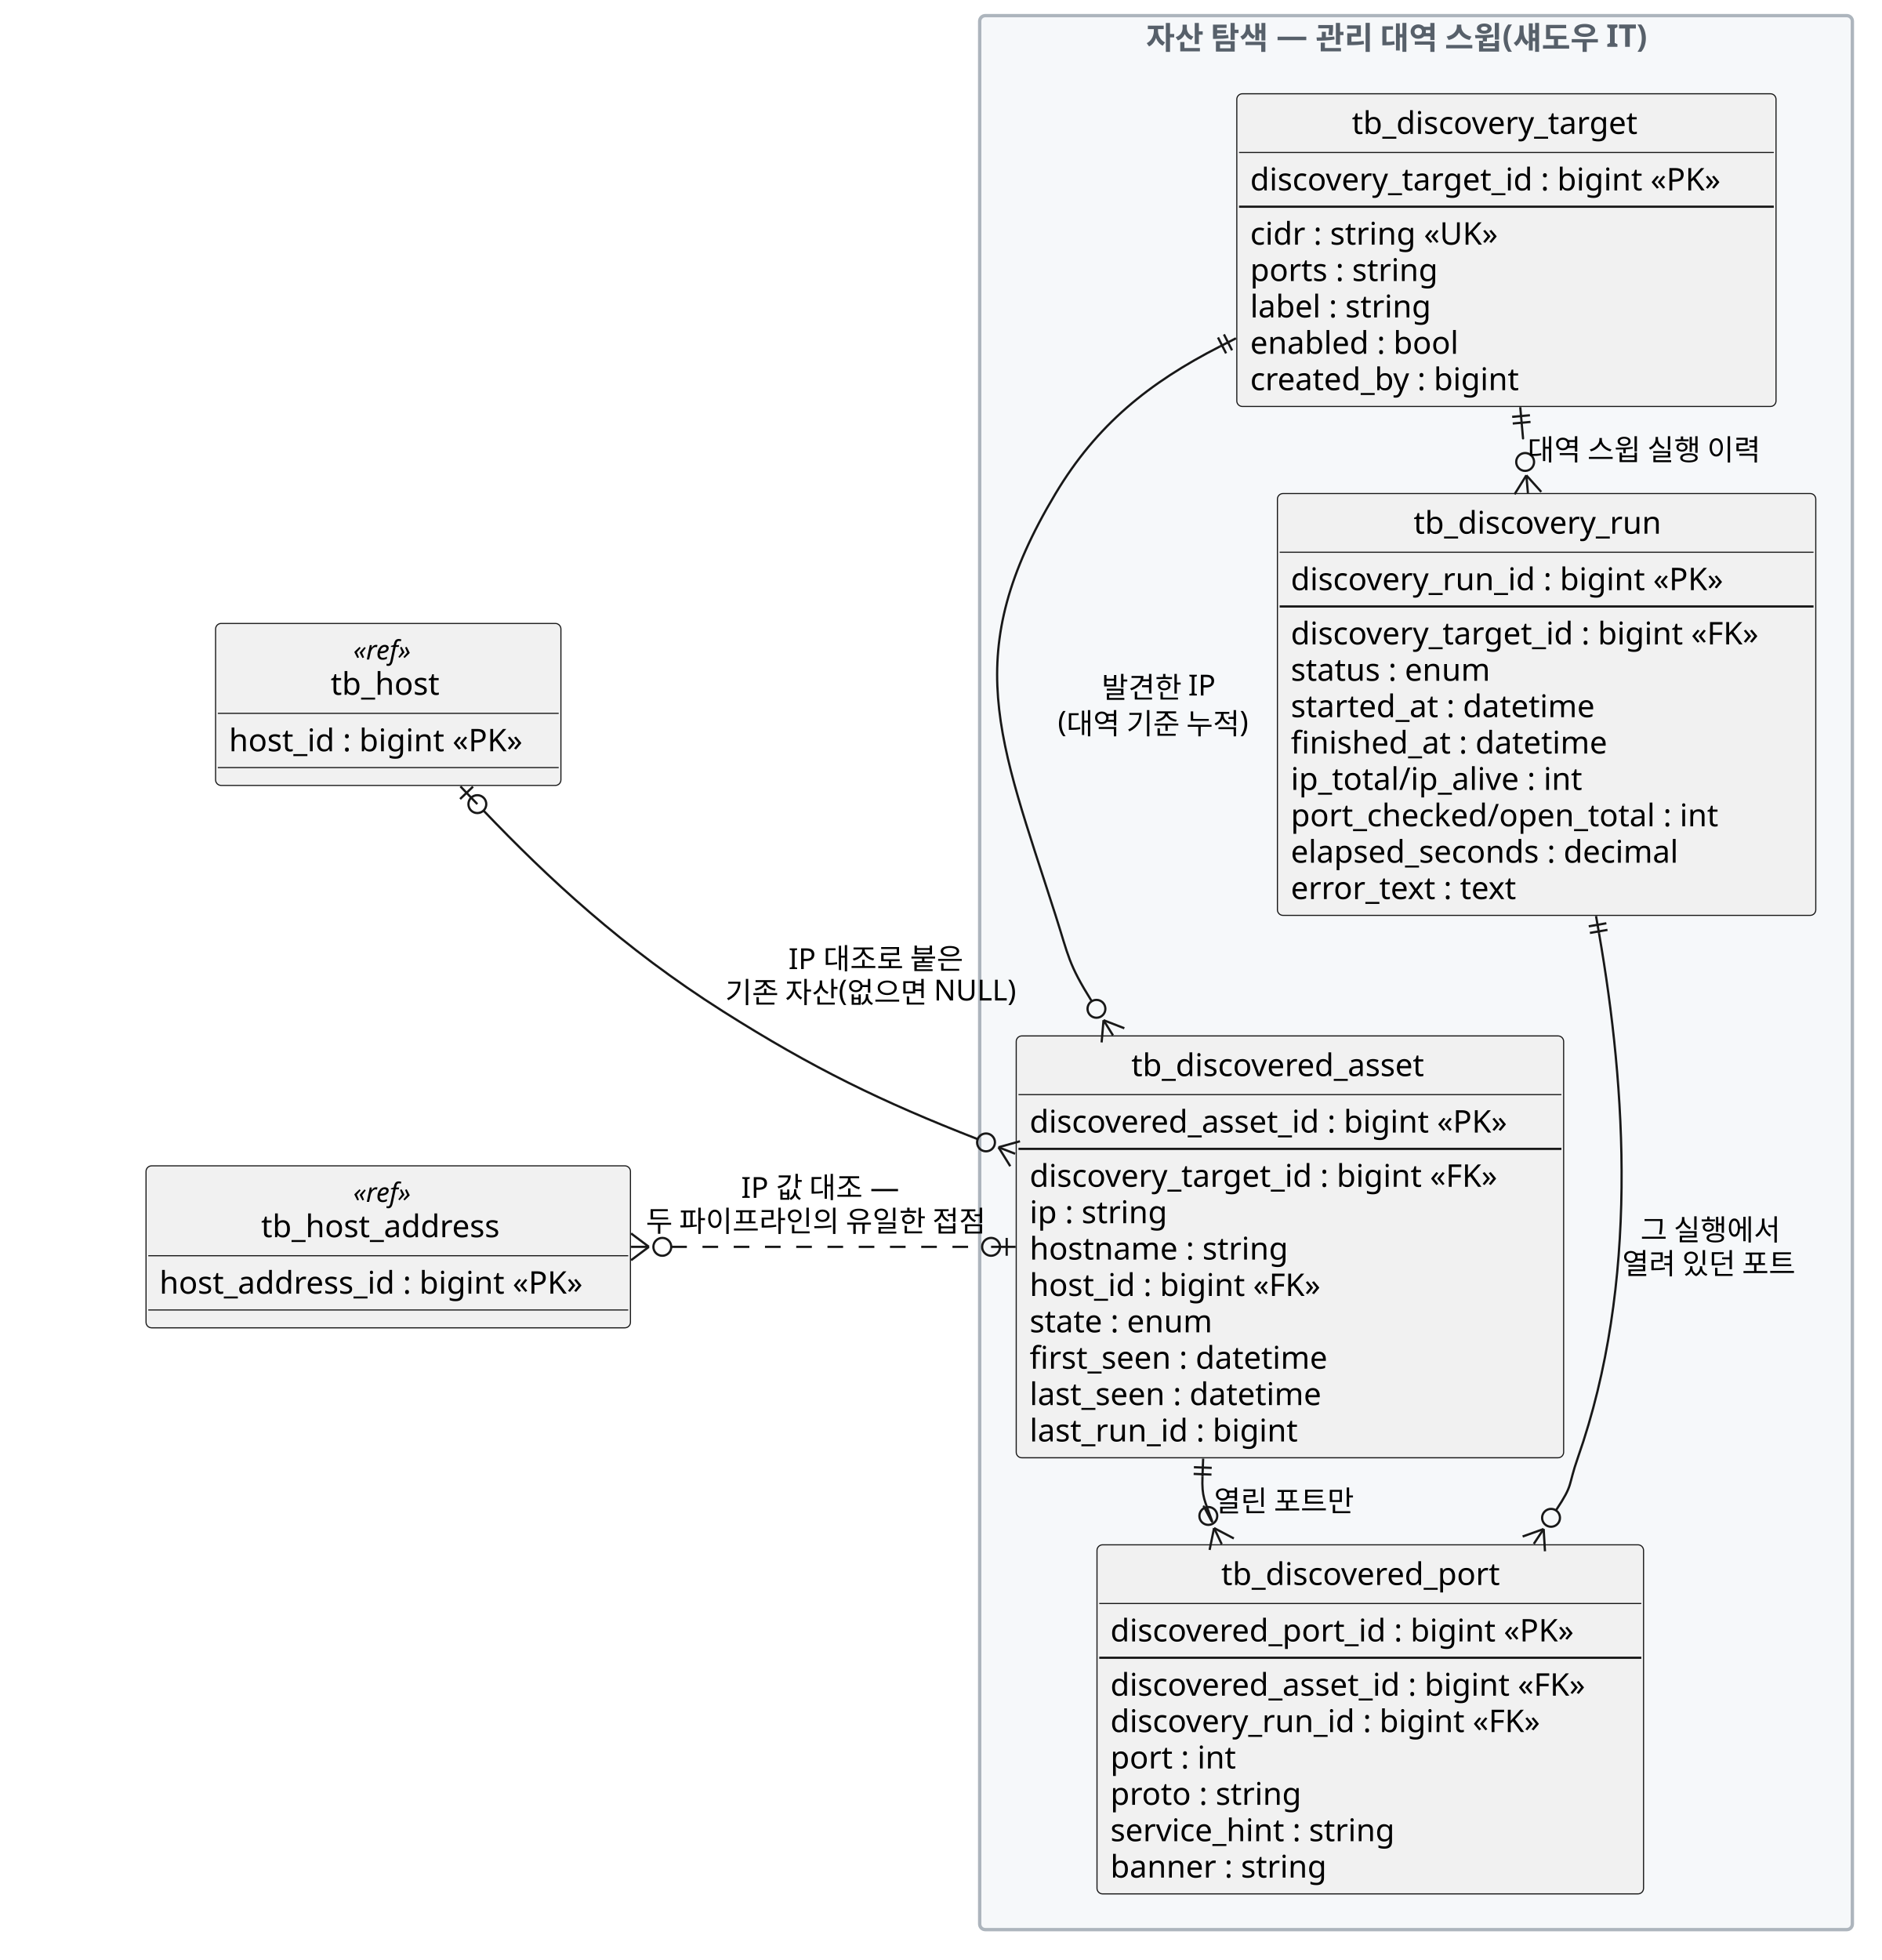
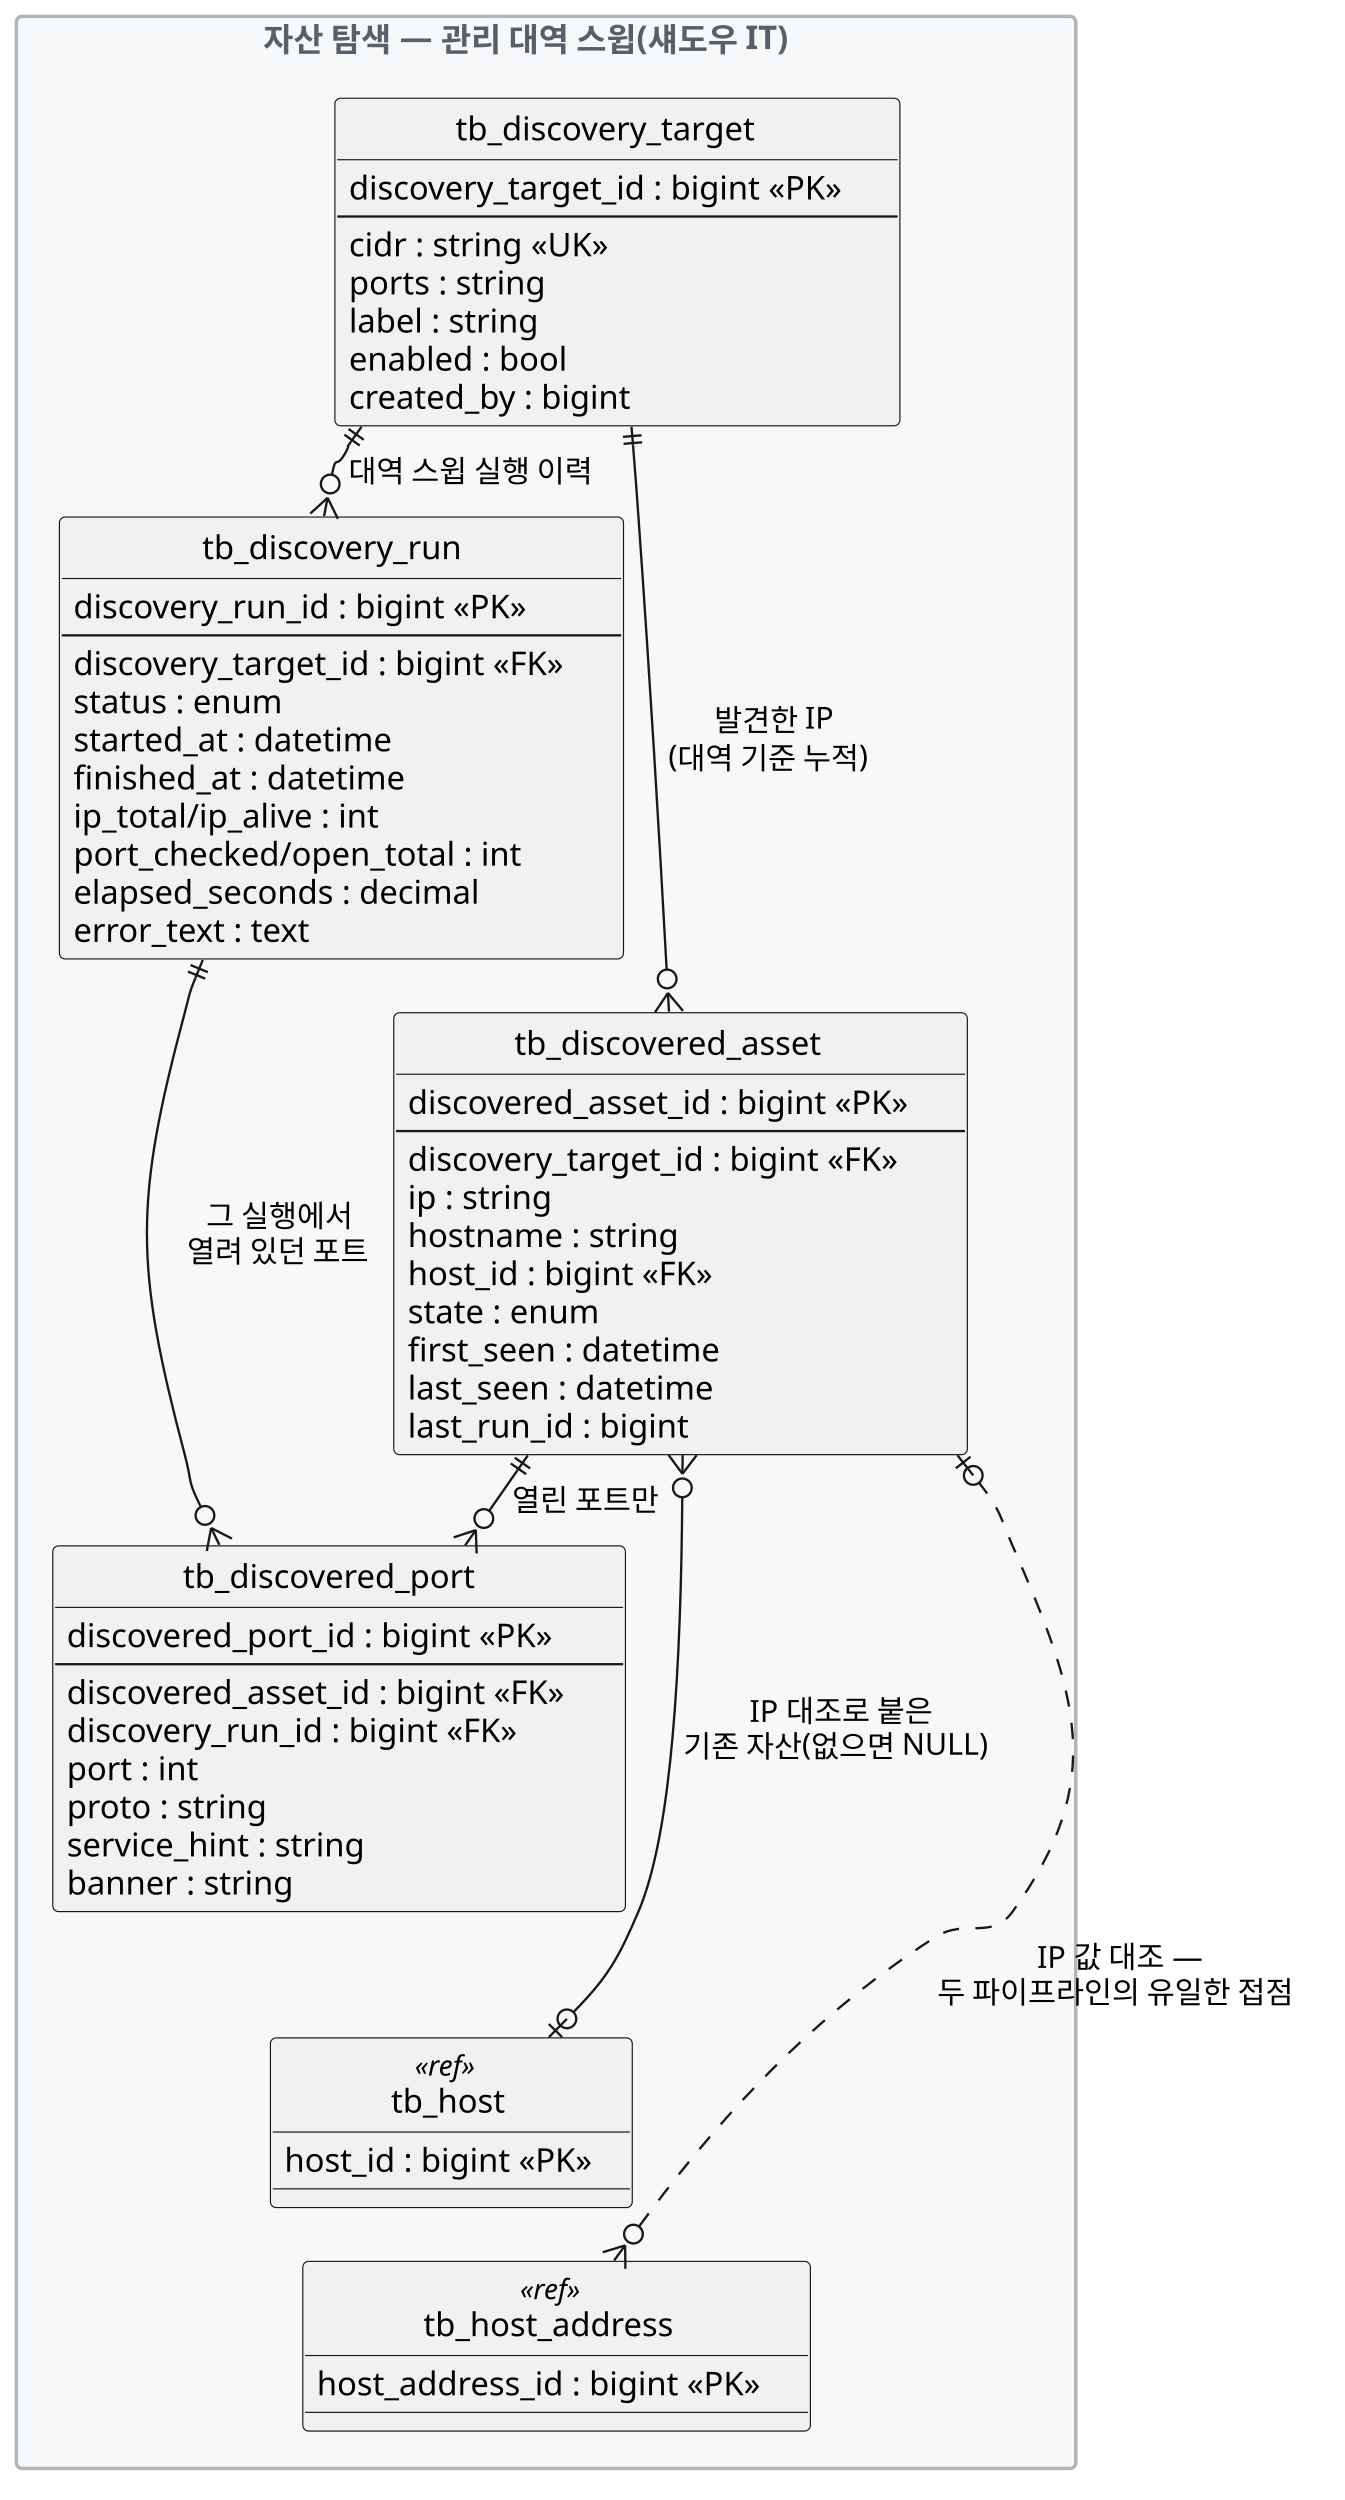
- <svg xmlns="http://www.w3.org/2000/svg" contentStyleType="text/css" data-diagram-type="CLASS" height="878px" preserveAspectRatio="none" style="width:843px;height:878px;background:#FFFFFF;" version="1.1" viewBox="0 0 843 878" width="843px" zoomAndPan="magnify">
+ <svg xmlns="http://www.w3.org/2000/svg" contentStyleType="text/css" data-diagram-type="CLASS" height="1069px" preserveAspectRatio="none" style="width:575px;height:1069px;background:#FFFFFF;" version="1.1" viewBox="0 0 575 1069" width="575px" zoomAndPan="magnify">
  <defs />
  <g>
    <g class="cluster" data-qualified-name=".. .. . .. .. ...... IT." data-source-line="28" id="ent0001">
-       <rect fill="#F6F8FA" height="857.39" rx="2.5" ry="2.5" style="stroke:#ADB5BD;stroke-width:1.5;" width="391" x="438.95" y="7" />
-       <text fill="#57606A" font-family="sans-serif" font-size="14" font-weight="700" lengthAdjust="spacing" textLength="241.879" x="513.51" y="21.995">자산 탐색 — 관리 대역 스윕(섀도우 IT)</text>
+       <rect fill="#F6F8FA" height="1048.52" rx="2.5" ry="2.5" style="stroke:#ADB5BD;stroke-width:1.5;" width="453" x="7" y="7" />
+       <text fill="#57606A" font-family="sans-serif" font-size="14" font-weight="700" lengthAdjust="spacing" textLength="241.879" x="112.561" y="21.995">자산 탐색 — 관리 대역 스윕(섀도우 IT)</text>
    </g>
    <g class="entity" data-qualified-name=".. .. . .. .. ...... IT..tb_discovery_target" data-source-line="30" id="ent0002">
-       <rect fill="#F1F1F1" height="140.078" rx="2.5" ry="2.5" style="stroke:#181818;stroke-width:0.5;" width="241.599" x="554.15" y="42" />
-       <text fill="#000000" font-family="sans-serif" font-size="14" lengthAdjust="spacing" textLength="138.462" x="605.718" y="59.995">tb_discovery_target</text>
-       <line style="stroke:#181818;stroke-width:0.5;" x1="555.15" x2="794.749" y1="68.297" y2="68.297" />
-       <text fill="#000000" font-family="sans-serif" font-size="14" lengthAdjust="spacing" textLength="229.599" x="560.15" y="85.292">discovery_target_id : bigint «PK»</text>
-       <line style="stroke:#181818;stroke-width:1;" x1="555.15" x2="794.749" y1="92.594" y2="92.594" />
-       <text fill="#000000" font-family="sans-serif" font-size="14" lengthAdjust="spacing" textLength="121.044" x="560.15" y="109.589">cidr : string «UK»</text>
-       <text fill="#000000" font-family="sans-serif" font-size="14" lengthAdjust="spacing" textLength="89.797" x="560.15" y="125.886">ports : string</text>
-       <text fill="#000000" font-family="sans-serif" font-size="14" lengthAdjust="spacing" textLength="87.664" x="560.15" y="142.183">label : string</text>
-       <text fill="#000000" font-family="sans-serif" font-size="14" lengthAdjust="spacing" textLength="99.866" x="560.15" y="158.48">enabled : bool</text>
-       <text fill="#000000" font-family="sans-serif" font-size="14" lengthAdjust="spacing" textLength="131.339" x="560.15" y="174.776">created_by : bigint</text>
+       <rect fill="#F1F1F1" height="140.078" rx="2.5" ry="2.5" style="stroke:#181818;stroke-width:0.5;" width="241.599" x="143.2" y="42" />
+       <text fill="#000000" font-family="sans-serif" font-size="14" lengthAdjust="spacing" textLength="138.462" x="194.768" y="59.995">tb_discovery_target</text>
+       <line style="stroke:#181818;stroke-width:0.5;" x1="144.2" x2="383.799" y1="68.297" y2="68.297" />
+       <text fill="#000000" font-family="sans-serif" font-size="14" lengthAdjust="spacing" textLength="229.599" x="149.2" y="85.292">discovery_target_id : bigint «PK»</text>
+       <line style="stroke:#181818;stroke-width:1;" x1="144.2" x2="383.799" y1="92.594" y2="92.594" />
+       <text fill="#000000" font-family="sans-serif" font-size="14" lengthAdjust="spacing" textLength="121.044" x="149.2" y="109.589">cidr : string «UK»</text>
+       <text fill="#000000" font-family="sans-serif" font-size="14" lengthAdjust="spacing" textLength="89.797" x="149.2" y="125.886">ports : string</text>
+       <text fill="#000000" font-family="sans-serif" font-size="14" lengthAdjust="spacing" textLength="87.664" x="149.2" y="142.183">label : string</text>
+       <text fill="#000000" font-family="sans-serif" font-size="14" lengthAdjust="spacing" textLength="99.866" x="149.2" y="158.48">enabled : bool</text>
+       <text fill="#000000" font-family="sans-serif" font-size="14" lengthAdjust="spacing" textLength="131.339" x="149.2" y="174.776">created_by : bigint</text>
    </g>
    <g class="entity" data-qualified-name=".. .. . .. .. ...... IT..tb_discovery_run" data-source-line="42" id="ent0003">
-       <rect fill="#F1F1F1" height="188.969" rx="2.5" ry="2.5" style="stroke:#181818;stroke-width:0.5;" width="241.209" x="572.35" y="221.08" />
-       <text fill="#000000" font-family="sans-serif" font-size="14" lengthAdjust="spacing" textLength="119.15" x="633.379" y="239.075">tb_discovery_run</text>
-       <line style="stroke:#181818;stroke-width:0.5;" x1="573.35" x2="812.559" y1="247.377" y2="247.377" />
-       <text fill="#000000" font-family="sans-serif" font-size="14" lengthAdjust="spacing" textLength="210.287" x="578.35" y="264.372">discovery_run_id : bigint «PK»</text>
-       <line style="stroke:#181818;stroke-width:1;" x1="573.35" x2="812.559" y1="271.674" y2="271.674" />
-       <text fill="#000000" font-family="sans-serif" font-size="14" lengthAdjust="spacing" textLength="229.209" x="578.35" y="288.669">discovery_target_id : bigint «FK»</text>
-       <text fill="#000000" font-family="sans-serif" font-size="14" lengthAdjust="spacing" textLength="96.633" x="578.35" y="304.966">status : enum</text>
-       <text fill="#000000" font-family="sans-serif" font-size="14" lengthAdjust="spacing" textLength="147.991" x="578.35" y="321.263">started_at : datetime</text>
-       <text fill="#000000" font-family="sans-serif" font-size="14" lengthAdjust="spacing" textLength="153.132" x="578.35" y="337.56">finished_at : datetime</text>
-       <text fill="#000000" font-family="sans-serif" font-size="14" lengthAdjust="spacing" textLength="141.408" x="578.35" y="353.856">ip_total/ip_alive : int</text>
-       <text fill="#000000" font-family="sans-serif" font-size="14" lengthAdjust="spacing" textLength="204.723" x="578.35" y="370.153">port_checked/open_total : int</text>
-       <text fill="#000000" font-family="sans-serif" font-size="14" lengthAdjust="spacing" textLength="187.797" x="578.35" y="386.45">elapsed_seconds : decimal</text>
-       <text fill="#000000" font-family="sans-serif" font-size="14" lengthAdjust="spacing" textLength="110.817" x="578.35" y="402.747">error_text : text</text>
+       <rect fill="#F1F1F1" height="188.969" rx="2.5" ry="2.5" style="stroke:#181818;stroke-width:0.5;" width="241.209" x="25.4" y="221.08" />
+       <text fill="#000000" font-family="sans-serif" font-size="14" lengthAdjust="spacing" textLength="119.15" x="86.429" y="239.075">tb_discovery_run</text>
+       <line style="stroke:#181818;stroke-width:0.5;" x1="26.4" x2="265.609" y1="247.377" y2="247.377" />
+       <text fill="#000000" font-family="sans-serif" font-size="14" lengthAdjust="spacing" textLength="210.287" x="31.4" y="264.372">discovery_run_id : bigint «PK»</text>
+       <line style="stroke:#181818;stroke-width:1;" x1="26.4" x2="265.609" y1="271.674" y2="271.674" />
+       <text fill="#000000" font-family="sans-serif" font-size="14" lengthAdjust="spacing" textLength="229.209" x="31.4" y="288.669">discovery_target_id : bigint «FK»</text>
+       <text fill="#000000" font-family="sans-serif" font-size="14" lengthAdjust="spacing" textLength="96.633" x="31.4" y="304.966">status : enum</text>
+       <text fill="#000000" font-family="sans-serif" font-size="14" lengthAdjust="spacing" textLength="147.991" x="31.4" y="321.263">started_at : datetime</text>
+       <text fill="#000000" font-family="sans-serif" font-size="14" lengthAdjust="spacing" textLength="153.132" x="31.4" y="337.56">finished_at : datetime</text>
+       <text fill="#000000" font-family="sans-serif" font-size="14" lengthAdjust="spacing" textLength="141.408" x="31.4" y="353.856">ip_total/ip_alive : int</text>
+       <text fill="#000000" font-family="sans-serif" font-size="14" lengthAdjust="spacing" textLength="204.723" x="31.4" y="370.153">port_checked/open_total : int</text>
+       <text fill="#000000" font-family="sans-serif" font-size="14" lengthAdjust="spacing" textLength="187.797" x="31.4" y="386.45">elapsed_seconds : decimal</text>
+       <text fill="#000000" font-family="sans-serif" font-size="14" lengthAdjust="spacing" textLength="110.817" x="31.4" y="402.747">error_text : text</text>
    </g>
    <g class="entity" data-qualified-name=".. .. . .. .. ...... IT..tb_discovered_asset" data-source-line="57" id="ent0004">
-       <rect fill="#F1F1F1" height="188.969" rx="2.5" ry="2.5" style="stroke:#181818;stroke-width:0.5;" width="245.269" x="455.32" y="464.05" />
-       <text fill="#000000" font-family="sans-serif" font-size="14" lengthAdjust="spacing" textLength="142.133" x="506.888" y="482.045">tb_discovered_asset</text>
-       <line style="stroke:#181818;stroke-width:0.5;" x1="456.32" x2="699.59" y1="490.347" y2="490.347" />
-       <text fill="#000000" font-family="sans-serif" font-size="14" lengthAdjust="spacing" textLength="233.269" x="461.32" y="507.342">discovered_asset_id : bigint «PK»</text>
-       <line style="stroke:#181818;stroke-width:1;" x1="456.32" x2="699.59" y1="514.644" y2="514.644" />
-       <text fill="#000000" font-family="sans-serif" font-size="14" lengthAdjust="spacing" textLength="229.209" x="461.32" y="531.639">discovery_target_id : bigint «FK»</text>
-       <text fill="#000000" font-family="sans-serif" font-size="14" lengthAdjust="spacing" textLength="66.582" x="461.32" y="547.936">ip : string</text>
-       <text fill="#000000" font-family="sans-serif" font-size="14" lengthAdjust="spacing" textLength="123.731" x="461.32" y="564.233">hostname : string</text>
-       <text fill="#000000" font-family="sans-serif" font-size="14" lengthAdjust="spacing" textLength="142.345" x="461.32" y="580.529">host_id : bigint «FK»</text>
-       <text fill="#000000" font-family="sans-serif" font-size="14" lengthAdjust="spacing" textLength="89.079" x="461.32" y="596.826">state : enum</text>
-       <text fill="#000000" font-family="sans-serif" font-size="14" lengthAdjust="spacing" textLength="144.566" x="461.32" y="613.123">first_seen : datetime</text>
-       <text fill="#000000" font-family="sans-serif" font-size="14" lengthAdjust="spacing" textLength="142.461" x="461.32" y="629.42">last_seen : datetime</text>
-       <text fill="#000000" font-family="sans-serif" font-size="14" lengthAdjust="spacing" textLength="129.062" x="461.32" y="645.717">last_run_id : bigint</text>
+       <rect fill="#F1F1F1" height="188.969" rx="2.5" ry="2.5" style="stroke:#181818;stroke-width:0.5;" width="245.269" x="168.37" y="433.05" />
+       <text fill="#000000" font-family="sans-serif" font-size="14" lengthAdjust="spacing" textLength="142.133" x="219.938" y="451.045">tb_discovered_asset</text>
+       <line style="stroke:#181818;stroke-width:0.5;" x1="169.37" x2="412.639" y1="459.347" y2="459.347" />
+       <text fill="#000000" font-family="sans-serif" font-size="14" lengthAdjust="spacing" textLength="233.269" x="174.37" y="476.342">discovered_asset_id : bigint «PK»</text>
+       <line style="stroke:#181818;stroke-width:1;" x1="169.37" x2="412.639" y1="483.644" y2="483.644" />
+       <text fill="#000000" font-family="sans-serif" font-size="14" lengthAdjust="spacing" textLength="229.209" x="174.37" y="500.639">discovery_target_id : bigint «FK»</text>
+       <text fill="#000000" font-family="sans-serif" font-size="14" lengthAdjust="spacing" textLength="66.582" x="174.37" y="516.936">ip : string</text>
+       <text fill="#000000" font-family="sans-serif" font-size="14" lengthAdjust="spacing" textLength="123.731" x="174.37" y="533.233">hostname : string</text>
+       <text fill="#000000" font-family="sans-serif" font-size="14" lengthAdjust="spacing" textLength="142.345" x="174.37" y="549.529">host_id : bigint «FK»</text>
+       <text fill="#000000" font-family="sans-serif" font-size="14" lengthAdjust="spacing" textLength="89.079" x="174.37" y="565.826">state : enum</text>
+       <text fill="#000000" font-family="sans-serif" font-size="14" lengthAdjust="spacing" textLength="144.566" x="174.37" y="582.123">first_seen : datetime</text>
+       <text fill="#000000" font-family="sans-serif" font-size="14" lengthAdjust="spacing" textLength="142.461" x="174.37" y="598.42">last_seen : datetime</text>
+       <text fill="#000000" font-family="sans-serif" font-size="14" lengthAdjust="spacing" textLength="129.062" x="174.37" y="614.717">last_run_id : bigint</text>
    </g>
    <g class="entity" data-qualified-name=".. .. . .. .. ...... IT..tb_discovered_port" data-source-line="74" id="ent0005">
-       <rect fill="#F1F1F1" height="156.375" rx="2.5" ry="2.5" style="stroke:#181818;stroke-width:0.5;" width="244.88" x="491.51" y="692.01" />
-       <text fill="#000000" font-family="sans-serif" font-size="14" lengthAdjust="spacing" textLength="133.56" x="547.17" y="710.005">tb_discovered_port</text>
-       <line style="stroke:#181818;stroke-width:0.5;" x1="492.51" x2="735.39" y1="718.307" y2="718.307" />
-       <text fill="#000000" font-family="sans-serif" font-size="14" lengthAdjust="spacing" textLength="224.697" x="497.51" y="735.302">discovered_port_id : bigint «PK»</text>
-       <line style="stroke:#181818;stroke-width:1;" x1="492.51" x2="735.39" y1="742.604" y2="742.604" />
-       <text fill="#000000" font-family="sans-serif" font-size="14" lengthAdjust="spacing" textLength="232.88" x="497.51" y="759.599">discovered_asset_id : bigint «FK»</text>
-       <text fill="#000000" font-family="sans-serif" font-size="14" lengthAdjust="spacing" textLength="209.898" x="497.51" y="775.896">discovery_run_id : bigint «FK»</text>
-       <text fill="#000000" font-family="sans-serif" font-size="14" lengthAdjust="spacing" textLength="60.566" x="497.51" y="792.193">port : int</text>
-       <text fill="#000000" font-family="sans-serif" font-size="14" lengthAdjust="spacing" textLength="91.068" x="497.51" y="808.49">proto : string</text>
-       <text fill="#000000" font-family="sans-serif" font-size="14" lengthAdjust="spacing" textLength="138.079" x="497.51" y="824.786">service_hint : string</text>
-       <text fill="#000000" font-family="sans-serif" font-size="14" lengthAdjust="spacing" textLength="103.387" x="497.51" y="841.083">banner : string</text>
+       <rect fill="#F1F1F1" height="156.375" rx="2.5" ry="2.5" style="stroke:#181818;stroke-width:0.5;" width="244.88" x="22.56" y="661.02" />
+       <text fill="#000000" font-family="sans-serif" font-size="14" lengthAdjust="spacing" textLength="133.56" x="78.22" y="679.015">tb_discovered_port</text>
+       <line style="stroke:#181818;stroke-width:0.5;" x1="23.56" x2="266.44" y1="687.317" y2="687.317" />
+       <text fill="#000000" font-family="sans-serif" font-size="14" lengthAdjust="spacing" textLength="224.697" x="28.56" y="704.312">discovered_port_id : bigint «PK»</text>
+       <line style="stroke:#181818;stroke-width:1;" x1="23.56" x2="266.44" y1="711.614" y2="711.614" />
+       <text fill="#000000" font-family="sans-serif" font-size="14" lengthAdjust="spacing" textLength="232.88" x="28.56" y="728.609">discovered_asset_id : bigint «FK»</text>
+       <text fill="#000000" font-family="sans-serif" font-size="14" lengthAdjust="spacing" textLength="209.898" x="28.56" y="744.906">discovery_run_id : bigint «FK»</text>
+       <text fill="#000000" font-family="sans-serif" font-size="14" lengthAdjust="spacing" textLength="60.566" x="28.56" y="761.203">port : int</text>
+       <text fill="#000000" font-family="sans-serif" font-size="14" lengthAdjust="spacing" textLength="91.068" x="28.56" y="777.5">proto : string</text>
+       <text fill="#000000" font-family="sans-serif" font-size="14" lengthAdjust="spacing" textLength="138.079" x="28.56" y="793.796">service_hint : string</text>
+       <text fill="#000000" font-family="sans-serif" font-size="14" lengthAdjust="spacing" textLength="103.387" x="28.56" y="810.093">banner : string</text>
    </g>
-     <g class="entity" data-qualified-name="tb_host" data-source-line="91" id="ent0006">
-       <rect fill="#F1F1F1" height="72.562" rx="2.5" ry="2.5" style="stroke:#181818;stroke-width:0.5;" width="154.734" x="96.59" y="279.28" />
-       <text fill="#000000" font-family="sans-serif" font-size="12" font-style="italic" lengthAdjust="spacing" textLength="31.354" x="158.28" y="295.419">«ref»</text>
-       <text fill="#000000" font-family="sans-serif" font-size="14" lengthAdjust="spacing" textLength="51.598" x="148.158" y="311.244">tb_host</text>
-       <line style="stroke:#181818;stroke-width:0.5;" x1="97.59" x2="250.324" y1="319.546" y2="319.546" />
-       <text fill="#000000" font-family="sans-serif" font-size="14" lengthAdjust="spacing" textLength="142.734" x="102.59" y="336.541">host_id : bigint «PK»</text>
-       <line style="stroke:#181818;stroke-width:0.5;" x1="97.59" x2="250.324" y1="343.842" y2="343.842" />
+     <g class="entity" data-qualified-name=".. .. . .. .. ...... IT..tb_host" data-source-line="90" id="ent0006">
+       <rect fill="#F1F1F1" height="72.562" rx="2.5" ry="2.5" style="stroke:#181818;stroke-width:0.5;" width="154.734" x="115.63" y="871.39" />
+       <text fill="#000000" font-family="sans-serif" font-size="12" font-style="italic" lengthAdjust="spacing" textLength="31.354" x="177.32" y="887.529">«ref»</text>
+       <text fill="#000000" font-family="sans-serif" font-size="14" lengthAdjust="spacing" textLength="51.598" x="167.198" y="903.354">tb_host</text>
+       <line style="stroke:#181818;stroke-width:0.5;" x1="116.63" x2="269.364" y1="911.656" y2="911.656" />
+       <text fill="#000000" font-family="sans-serif" font-size="14" lengthAdjust="spacing" textLength="142.734" x="121.63" y="928.651">host_id : bigint «PK»</text>
+       <line style="stroke:#181818;stroke-width:0.5;" x1="116.63" x2="269.364" y1="935.952" y2="935.952" />
    </g>
-     <g class="entity" data-qualified-name="tb_host_address" data-source-line="95" id="ent0007">
-       <rect fill="#F1F1F1" height="72.562" rx="2.5" ry="2.5" style="stroke:#181818;stroke-width:0.5;" width="217.044" x="65.43" y="522.25" />
-       <text fill="#000000" font-family="sans-serif" font-size="12" font-style="italic" lengthAdjust="spacing" textLength="31.354" x="158.275" y="538.389">«ref»</text>
-       <text fill="#000000" font-family="sans-serif" font-size="14" lengthAdjust="spacing" textLength="113.907" x="116.998" y="554.214">tb_host_address</text>
-       <line style="stroke:#181818;stroke-width:0.5;" x1="66.43" x2="281.474" y1="562.516" y2="562.516" />
-       <text fill="#000000" font-family="sans-serif" font-size="14" lengthAdjust="spacing" textLength="205.044" x="71.43" y="579.511">host_address_id : bigint «PK»</text>
-       <line style="stroke:#181818;stroke-width:0.5;" x1="66.43" x2="281.474" y1="586.812" y2="586.812" />
+     <g class="entity" data-qualified-name=".. .. . .. .. ...... IT..tb_host_address" data-source-line="94" id="ent0007">
+       <rect fill="#F1F1F1" height="72.562" rx="2.5" ry="2.5" style="stroke:#181818;stroke-width:0.5;" width="217.044" x="129.48" y="966.96" />
+       <text fill="#000000" font-family="sans-serif" font-size="12" font-style="italic" lengthAdjust="spacing" textLength="31.354" x="222.325" y="983.099">«ref»</text>
+       <text fill="#000000" font-family="sans-serif" font-size="14" lengthAdjust="spacing" textLength="113.907" x="181.048" y="998.924">tb_host_address</text>
+       <line style="stroke:#181818;stroke-width:0.5;" x1="130.48" x2="345.524" y1="1007.226" y2="1007.226" />
+       <text fill="#000000" font-family="sans-serif" font-size="14" lengthAdjust="spacing" textLength="205.044" x="135.48" y="1024.221">host_address_id : bigint «PK»</text>
+       <line style="stroke:#181818;stroke-width:0.5;" x1="130.48" x2="345.524" y1="1031.523" y2="1031.523" />
    </g>
    <g class="link" data-entity-1="ent0002" data-entity-2="ent0003" data-link-type="crowfoot" data-source-line="99" id="lnk8">
-       <path codeLine="99" d="M681.863,190.358 C682.973,202.768 681.825,189.992 682.985,202.952" fill="none" id="tb_discovery_target-tb_discovery_run" style="stroke:#181818;stroke-width:1;" />
-       <line style="stroke:#181818;stroke-width:1;" x1="677.522" x2="685.49" y1="186.73" y2="186.018" />
-       <line style="stroke:#181818;stroke-width:1;" x1="677.789" x2="685.758" y1="189.719" y2="189.006" />
-       <line style="stroke:#181818;stroke-width:1;" x1="681.863" x2="681.15" y1="190.358" y2="182.39" />
-       <line style="stroke:#181818;stroke-width:1;" x1="683.877" x2="690.566" y1="212.912" y2="220.345" />
-       <line style="stroke:#181818;stroke-width:1;" x1="683.877" x2="678.614" y1="212.912" y2="221.415" />
-       <line style="stroke:#181818;stroke-width:1;" x1="683.877" x2="684.59" y1="212.912" y2="220.88" />
-       <ellipse cx="683.342" cy="206.936" fill="none" rx="4" ry="4" style="stroke:#181818;stroke-width:1;" />
-       <text fill="#000000" font-family="sans-serif" font-size="13" lengthAdjust="spacing" textLength="110.157" x="684.41" y="206.147">대역 스윕 실행 이력</text>
+       <path codeLine="99" d="M149.961,188.998 C147.541,192.398 149.96,189.42 148,193.08 C143.42,201.64 143.785,193.357 141.945,203.027" fill="none" id="tb_discovery_target-tb_discovery_run" style="stroke:#181818;stroke-width:1;" />
+       <line style="stroke:#181818;stroke-width:1;" x1="149.022" x2="155.539" y1="183.419" y2="188.058" />
+       <line style="stroke:#181818;stroke-width:1;" x1="147.282" x2="153.8" y1="185.863" y2="190.502" />
+       <line style="stroke:#181818;stroke-width:1;" x1="149.961" x2="154.6" y1="188.998" y2="182.48" />
+       <line style="stroke:#181818;stroke-width:1;" x1="140.075" x2="144.474" y1="212.851" y2="221.832" />
+       <line style="stroke:#181818;stroke-width:1;" x1="140.075" x2="132.686" y1="212.851" y2="219.588" />
+       <line style="stroke:#181818;stroke-width:1;" x1="140.075" x2="138.58" y1="212.851" y2="220.71" />
+       <ellipse cx="141.197" cy="206.957" fill="none" rx="4" ry="4" style="stroke:#181818;stroke-width:1;" />
+       <text fill="#000000" font-family="sans-serif" font-size="13" lengthAdjust="spacing" textLength="110.157" x="149" y="206.147">대역 스윕 실행 이력</text>
    </g>
    <g class="link" data-entity-1="ent0002" data-entity-2="ent0004" data-link-type="crowfoot" data-source-line="100" id="lnk9">
-       <path codeLine="100" d="M546.644,155.177 C514.824,171.417 491.4,190.29 472.95,221.08 C429.79,293.12 447.38,330.05 472.95,410.05 C478.89,428.61 478.579,431.554 489.149,448.514" fill="none" id="tb_discovery_target-tb_discovered_asset" style="stroke:#181818;stroke-width:1;" />
-       <line style="stroke:#181818;stroke-width:1;" x1="548.389" x2="552.025" y1="149.796" y2="156.921" />
-       <line style="stroke:#181818;stroke-width:1;" x1="545.717" x2="549.353" y1="151.159" y2="158.285" />
-       <line style="stroke:#181818;stroke-width:1;" x1="546.644" x2="553.77" y1="155.177" y2="151.54" />
-       <line style="stroke:#181818;stroke-width:1;" x1="494.439" x2="503.762" y1="457.001" y2="460.616" />
-       <line style="stroke:#181818;stroke-width:1;" x1="494.439" x2="493.578" y1="457.001" y2="466.964" />
-       <line style="stroke:#181818;stroke-width:1;" x1="494.439" x2="498.67" y1="457.001" y2="463.79" />
-       <ellipse cx="491.265" cy="451.909" fill="none" rx="4" ry="4" style="stroke:#181818;stroke-width:1;" />
-       <text fill="#000000" font-family="sans-serif" font-size="13" lengthAdjust="spacing" textLength="52.466" x="493.581" y="312.627">발견한 IP</text>
-       <text fill="#000000" font-family="sans-serif" font-size="13" lengthAdjust="spacing" textLength="91.728" x="473.95" y="327.76">(대역 기준 누적)</text>
+       <path codeLine="100" d="M270.683,190.453 C271.733,203.283 272.11,208.6 273,221.08 C278.04,291.95 281.743,354.177 285.063,414.607" fill="none" id="tb_discovery_target-tb_discovered_asset" style="stroke:#181818;stroke-width:1;" />
+       <line style="stroke:#181818;stroke-width:1;" x1="266.37" x2="274.343" y1="186.793" y2="186.14" />
+       <line style="stroke:#181818;stroke-width:1;" x1="266.614" x2="274.588" y1="189.783" y2="189.13" />
+       <line style="stroke:#181818;stroke-width:1;" x1="270.683" x2="270.03" y1="190.453" y2="182.48" />
+       <line style="stroke:#181818;stroke-width:1;" x1="285.611" x2="292.041" y1="424.592" y2="432.251" />
+       <line style="stroke:#181818;stroke-width:1;" x1="285.611" x2="280.059" y1="424.592" y2="432.909" />
+       <line style="stroke:#181818;stroke-width:1;" x1="285.611" x2="286.05" y1="424.592" y2="432.58" />
+       <ellipse cx="285.282" cy="418.601" fill="none" rx="4" ry="4" style="stroke:#181818;stroke-width:1;" />
+       <text fill="#000000" font-family="sans-serif" font-size="13" lengthAdjust="spacing" textLength="52.466" x="305.401" y="312.637">발견한 IP</text>
+       <text fill="#000000" font-family="sans-serif" font-size="13" lengthAdjust="spacing" textLength="91.728" x="285.77" y="327.77">(대역 기준 누적)</text>
    </g>
    <g class="link" data-entity-1="ent0004" data-entity-2="ent0005" data-link-type="crowfoot" data-source-line="101" id="lnk10">
-       <path codeLine="101" d="M538.772,661.394 C538.422,670.774 539.82,672.11 542.95,681.01 C544.23,684.63 538.005,671.947 539.674,675.467" fill="none" id="tb_discovered_asset-tb_discovered_port" style="stroke:#181818;stroke-width:1;" />
-       <line style="stroke:#181818;stroke-width:1;" x1="534.924" x2="542.918" y1="657.248" y2="657.546" />
-       <line style="stroke:#181818;stroke-width:1;" x1="534.812" x2="542.806" y1="660.246" y2="660.544" />
-       <line style="stroke:#181818;stroke-width:1;" x1="538.772" x2="539.07" y1="661.394" y2="653.4" />
-       <line style="stroke:#181818;stroke-width:1;" x1="543.961" x2="552.811" y1="684.502" y2="689.158" />
-       <line style="stroke:#181818;stroke-width:1;" x1="543.961" x2="541.969" y1="684.502" y2="694.302" />
-       <line style="stroke:#181818;stroke-width:1;" x1="543.961" x2="547.39" y1="684.502" y2="691.73" />
-       <ellipse cx="541.389" cy="679.081" fill="none" rx="4" ry="4" style="stroke:#181818;stroke-width:1;" />
-       <text fill="#000000" font-family="sans-serif" font-size="13" lengthAdjust="spacing" textLength="65.232" x="543.95" y="677.077">열린 포트만</text>
+       <path codeLine="101" d="M221.119,628.896 C212.159,641.766 217.892,633.516 209.172,646.046" fill="none" id="tb_discovered_asset-tb_discovered_port" style="stroke:#181818;stroke-width:1;" />
+       <line style="stroke:#181818;stroke-width:1;" x1="220.122" x2="226.687" y1="623.327" y2="627.898" />
+       <line style="stroke:#181818;stroke-width:1;" x1="218.408" x2="224.973" y1="625.789" y2="630.36" />
+       <line style="stroke:#181818;stroke-width:1;" x1="221.119" x2="225.69" y1="628.896" y2="622.33" />
+       <line style="stroke:#181818;stroke-width:1;" x1="203.46" x2="203.815" y1="654.254" y2="664.247" />
+       <line style="stroke:#181818;stroke-width:1;" x1="203.46" x2="193.965" y1="654.254" y2="657.393" />
+       <line style="stroke:#181818;stroke-width:1;" x1="203.46" x2="198.89" y1="654.254" y2="660.82" />
+       <ellipse cx="206.887" cy="649.329" fill="none" rx="4" ry="4" style="stroke:#181818;stroke-width:1;" />
+       <text fill="#000000" font-family="sans-serif" font-size="13" lengthAdjust="spacing" textLength="65.232" x="219" y="646.087">열린 포트만</text>
    </g>
    <g class="link" data-entity-1="ent0003" data-entity-2="ent0005" data-link-type="crowfoot" data-source-line="102" id="lnk11">
-       <path codeLine="102" d="M716.469,418.212 C728.469,487.282 734.49,574.54 706.95,653.01 C702.25,666.42 705.2,664.417 697.15,676.587" fill="none" id="tb_discovery_run-tb_discovered_port" style="stroke:#181818;stroke-width:1;" />
-       <line style="stroke:#181818;stroke-width:1;" x1="711.844" x2="719.726" y1="414.956" y2="413.586" />
-       <line style="stroke:#181818;stroke-width:1;" x1="712.357" x2="720.239" y1="417.911" y2="416.542" />
-       <line style="stroke:#181818;stroke-width:1;" x1="716.469" x2="715.1" y1="418.212" y2="410.33" />
-       <line style="stroke:#181818;stroke-width:1;" x1="691.634" x2="692.224" y1="684.928" y2="694.91" />
-       <line style="stroke:#181818;stroke-width:1;" x1="691.634" x2="682.216" y1="684.928" y2="688.29" />
-       <line style="stroke:#181818;stroke-width:1;" x1="691.634" x2="687.22" y1="684.928" y2="691.6" />
-       <ellipse cx="694.944" cy="679.923" fill="none" rx="4" ry="4" style="stroke:#181818;stroke-width:1;" />
-       <text fill="#000000" font-family="sans-serif" font-size="13" lengthAdjust="spacing" textLength="65.232" x="735.026" y="555.597">그 실행에서</text>
-       <text fill="#000000" font-family="sans-serif" font-size="13" lengthAdjust="spacing" textLength="81.585" x="726.85" y="570.73">열려 있던 포트</text>
+       <path codeLine="102" d="M83.671,417.88 C80.611,425.33 81.02,425.5 79,433.05 C57.33,514.19 57.55,540.82 79,622.02 C82.44,635.03 79.78,631.946 85.88,644.396" fill="none" id="tb_discovery_run-tb_discovered_port" style="stroke:#181818;stroke-width:1;" />
+       <line style="stroke:#181818;stroke-width:1;" x1="81.49" x2="88.89" y1="412.66" y2="415.7" />
+       <line style="stroke:#181818;stroke-width:1;" x1="80.35" x2="87.751" y1="415.435" y2="418.475" />
+       <line style="stroke:#181818;stroke-width:1;" x1="83.671" x2="86.71" y1="417.88" y2="410.48" />
+       <line style="stroke:#181818;stroke-width:1;" x1="90.28" x2="99.188" y1="653.376" y2="657.92" />
+       <line style="stroke:#181818;stroke-width:1;" x1="90.28" x2="88.412" y1="653.376" y2="663.2" />
+       <line style="stroke:#181818;stroke-width:1;" x1="90.28" x2="93.8" y1="653.376" y2="660.56" />
+       <ellipse cx="87.64" cy="647.988" fill="none" rx="4" ry="4" style="stroke:#181818;stroke-width:1;" />
+       <text fill="#000000" font-family="sans-serif" font-size="13" lengthAdjust="spacing" textLength="65.232" x="88.176" y="524.607">그 실행에서</text>
+       <text fill="#000000" font-family="sans-serif" font-size="13" lengthAdjust="spacing" textLength="81.585" x="80" y="539.74">열려 있던 포트</text>
    </g>
    <g class="link" data-entity-1="ent0006" data-entity-2="ent0004" data-link-type="crowfoot" data-source-line="103" id="lnk12">
-       <path codeLine="103" d="M216.639,363.108 C245.269,393.088 279.03,424.61 323.95,453.05 C364.24,478.55 395.048,493.534 438.058,510.295" fill="none" id="tb_host-tb_discovered_asset" style="stroke:#181818;stroke-width:1;" />
-       <line style="stroke:#181818;stroke-width:1;" x1="213.877" x2="206.28" y1="360.215" y2="352.26" />
-       <ellipse cx="213.877" cy="360.215" fill="none" rx="4" ry="4" style="stroke:#181818;stroke-width:1;" />
-       <line style="stroke:#181818;stroke-width:1;" x1="206.15" x2="211.935" y1="357.915" y2="352.39" />
-       <line style="stroke:#181818;stroke-width:1;" x1="447.376" x2="457.009" y1="513.925" y2="511.24" />
-       <line style="stroke:#181818;stroke-width:1;" x1="447.376" x2="452.651" y1="513.925" y2="522.42" />
-       <line style="stroke:#181818;stroke-width:1;" x1="447.376" x2="454.83" y1="513.925" y2="516.83" />
-       <ellipse cx="441.785" cy="511.747" fill="none" rx="4" ry="4" style="stroke:#181818;stroke-width:1;" />
-       <text fill="#000000" font-family="sans-serif" font-size="13" lengthAdjust="spacing" textLength="81.038" x="353.268" y="434.117">IP 대조로 붙은</text>
-       <text fill="#000000" font-family="sans-serif" font-size="13" lengthAdjust="spacing" textLength="137.673" x="324.95" y="449.25">기존 자산(없으면 NULL)</text>
+       <path codeLine="103" d="M245.206,860.404 C259.916,845.414 264.41,837.49 273,817.39 C287.54,783.38 291.162,710.929 291.742,640.209" fill="none" id="tb_host-tb_discovered_asset" style="stroke:#181818;stroke-width:1;" />
+       <line style="stroke:#181818;stroke-width:1;" x1="242.405" x2="234.7" y1="863.259" y2="871.11" />
+       <ellipse cx="242.405" cy="863.259" fill="none" rx="4" ry="4" style="stroke:#181818;stroke-width:1;" />
+       <line style="stroke:#181818;stroke-width:1;" x1="240.357" x2="234.647" y1="871.057" y2="865.453" />
+       <line style="stroke:#181818;stroke-width:1;" x1="291.824" x2="285.89" y1="630.21" y2="622.161" />
+       <line style="stroke:#181818;stroke-width:1;" x1="291.824" x2="297.89" y1="630.21" y2="622.259" />
+       <line style="stroke:#181818;stroke-width:1;" x1="291.824" x2="291.89" y1="630.21" y2="622.21" />
+       <ellipse cx="291.775" cy="636.21" fill="none" rx="4" ry="4" style="stroke:#181818;stroke-width:1;" />
+       <text fill="#000000" font-family="sans-serif" font-size="13" lengthAdjust="spacing" textLength="81.038" x="320.488" y="736.277">IP 대조로 붙은</text>
+       <text fill="#000000" font-family="sans-serif" font-size="13" lengthAdjust="spacing" textLength="137.673" x="292.17" y="751.41">기존 자산(없으면 NULL)</text>
    </g>
    <g class="link" data-entity-1="ent0007" data-entity-2="ent0004" data-link-type="crowfoot" data-source-line="104" id="lnk13">
-       <path codeLine="104" d="M300.75,558.53 C353.92,558.53 385.12,558.53 440.05,558.53" fill="none" id="tb_host_address-tb_discovered_asset" style="stroke:#181818;stroke-width:1;stroke-dasharray:7,7;" />
-       <line style="stroke:#181818;stroke-width:1;" x1="290.75" x2="282.75" y1="558.53" y2="564.53" />
-       <line style="stroke:#181818;stroke-width:1;" x1="290.75" x2="282.75" y1="558.53" y2="552.53" />
-       <line style="stroke:#181818;stroke-width:1;" x1="290.75" x2="282.75" y1="558.53" y2="558.53" />
-       <ellipse cx="296.75" cy="558.53" fill="none" rx="4" ry="4" style="stroke:#181818;stroke-width:1;" />
-       <line style="stroke:#181818;stroke-width:1;" x1="444.05" x2="455.05" y1="558.53" y2="558.53" />
-       <ellipse cx="444.05" cy="558.53" fill="none" rx="4" ry="4" style="stroke:#181818;stroke-width:1;" />
-       <line style="stroke:#181818;stroke-width:1;" x1="451.05" x2="451.05" y1="554.53" y2="562.53" />
-       <text fill="#000000" font-family="sans-serif" font-size="13" lengthAdjust="spacing" textLength="73.73" x="332.053" y="536.597">IP 값 대조 —</text>
-       <text fill="#000000" font-family="sans-serif" font-size="13" lengthAdjust="spacing" textLength="159.037" x="289.4" y="551.73">두 파이프라인의 유일한 접점</text>
+       <path codeLine="104" d="M273.227,952.076 C301.917,912.966 342.2,865.36 399.8,828.39 C412.88,820 423.9,830 433,817.39 C473.69,761.05 460.7,724.76 433,661.02 C427.02,647.26 428.093,646.078 418.633,634.029" fill="none" id="tb_host_address-tb_discovered_asset" style="stroke:#181818;stroke-width:1;stroke-dasharray:7,7;" />
+       <line style="stroke:#181818;stroke-width:1;" x1="267.312" x2="267.418" y1="960.139" y2="970.139" />
+       <line style="stroke:#181818;stroke-width:1;" x1="267.312" x2="257.742" y1="960.139" y2="963.041" />
+       <line style="stroke:#181818;stroke-width:1;" x1="267.312" x2="262.58" y1="960.139" y2="966.59" />
+       <ellipse cx="270.861" cy="955.302" fill="none" rx="4" ry="4" style="stroke:#181818;stroke-width:1;" />
+       <line style="stroke:#181818;stroke-width:1;" x1="416.163" x2="409.37" y1="630.882" y2="622.23" />
+       <ellipse cx="416.163" cy="630.882" fill="none" rx="4" ry="4" style="stroke:#181818;stroke-width:1;" />
+       <line style="stroke:#181818;stroke-width:1;" x1="408.694" x2="414.986" y1="627.846" y2="622.906" />
+       <text fill="#000000" font-family="sans-serif" font-size="13" lengthAdjust="spacing" textLength="73.73" x="443.453" y="841.457">IP 값 대조 —</text>
+       <text fill="#000000" font-family="sans-serif" font-size="13" lengthAdjust="spacing" textLength="159.037" x="400.8" y="856.59">두 파이프라인의 유일한 접점</text>
    </g>
  </g>
</svg>
